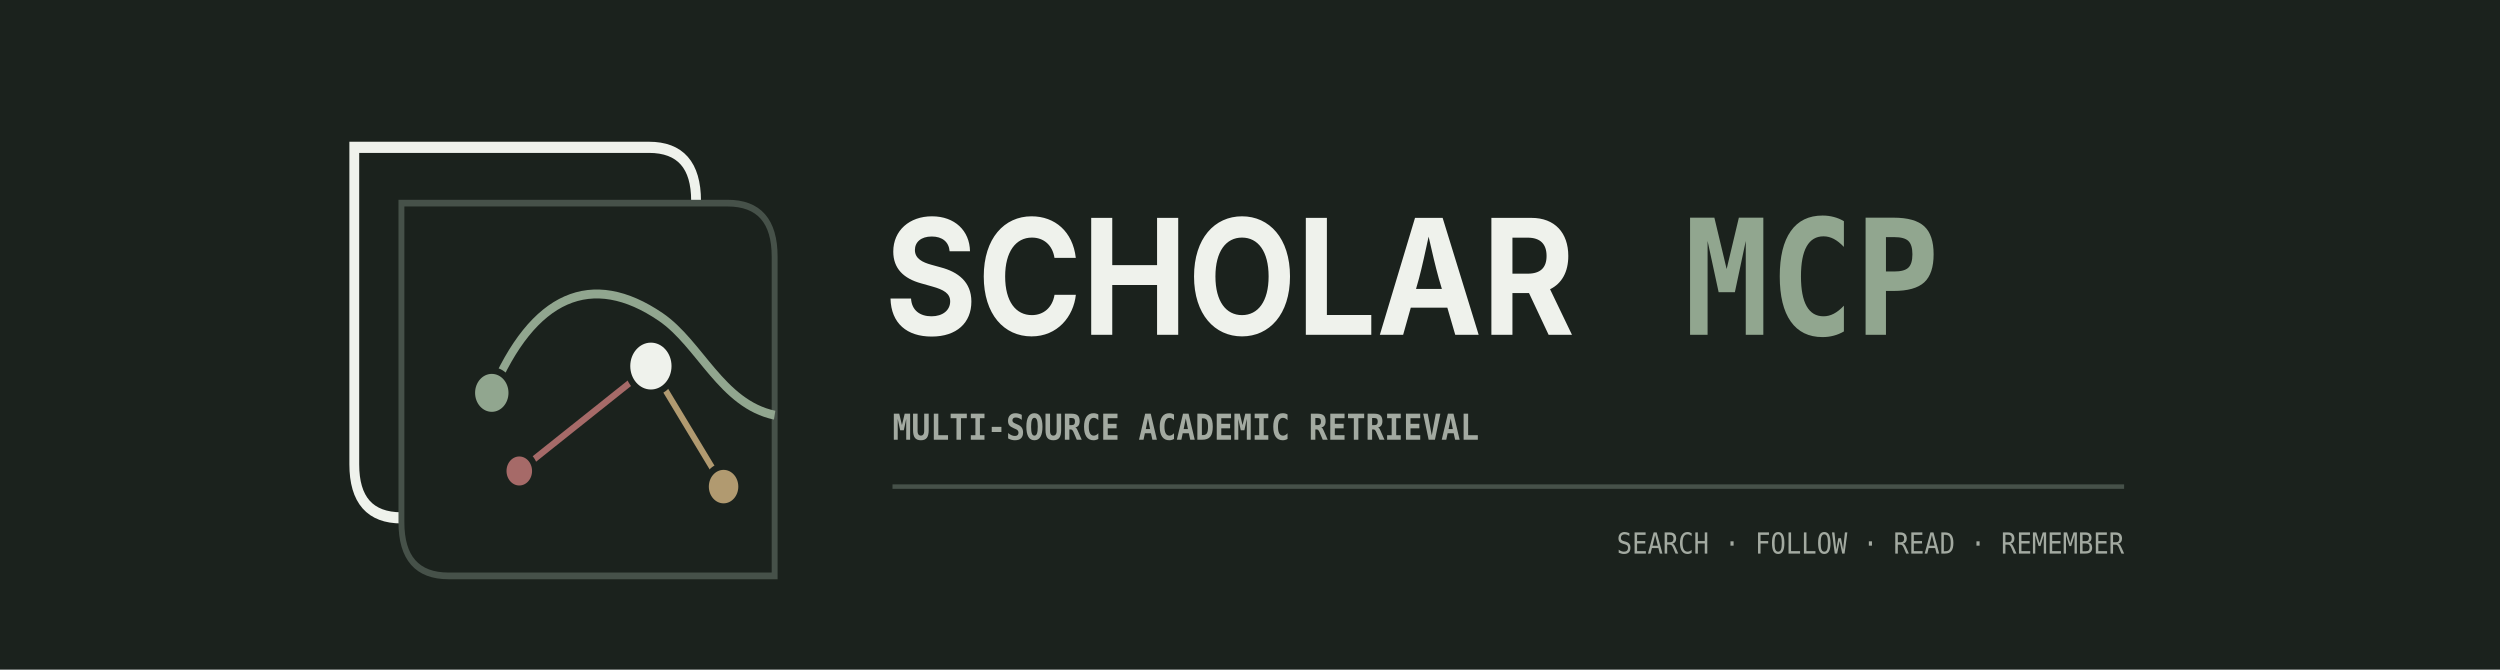
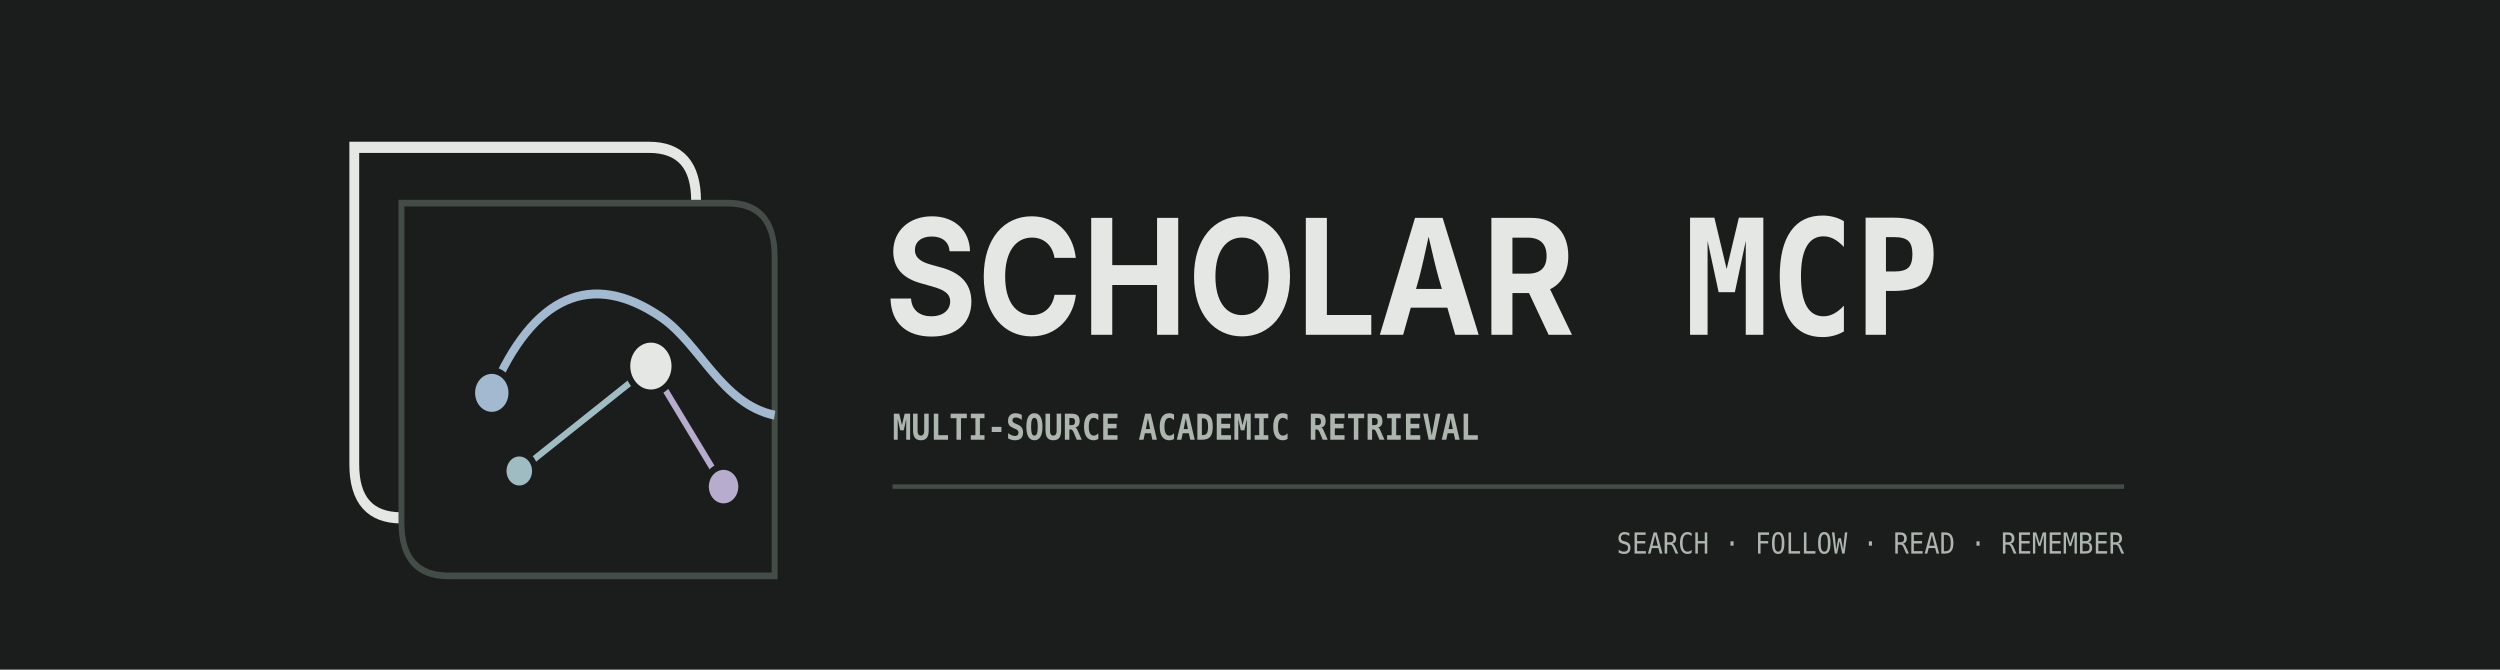
<svg xmlns="http://www.w3.org/2000/svg" width="1120" height="300" viewBox="0 0 1120 300" role="img" aria-label="Scholar MCP">
-   <rect width="100%" height="100%" fill="#1B221D" />
+   <rect width="100%" height="100%" fill="#1A1D1C" />
  <g transform="translate(560 0) scale(0.88 1) translate(-560 0)">
-     <path d="M104 66 H254 Q278 66 278 90 V232 H128 Q104 232 104 208 Z" fill="none" stroke="#EFF2EC" stroke-width="5" />
-     <path d="M128 91 H294 Q318 91 318 115 V258 H152 Q128 258 128 234 Z" fill="#1B221D" stroke="#465149" stroke-width="3" />
-     <path d="M174 176 C195 132 225 121 260 142 C280 154 291 181 318 186" fill="none" stroke="#91A68F" stroke-width="4" />
-     <line x1="188" y1="211" x2="255" y2="164" stroke="#A66A68" stroke-width="3" />
-     <line x1="255" y1="164" x2="292" y2="218" stroke="#B19A70" stroke-width="3" />
-     <circle cx="174" cy="176" r="10" fill="#91A68F" stroke="#1B221D" stroke-width="3" />
-     <circle cx="188" cy="211" r="8" fill="#A66A68" stroke="#1B221D" stroke-width="3" />
-     <circle cx="255" cy="164" r="12" fill="#EFF2EC" stroke="#1B221D" stroke-width="3" />
-     <circle cx="292" cy="218" r="9" fill="#B19A70" stroke="#1B221D" stroke-width="3" />
-     <text x="374.0" y="150.0" font-family="Inter, IBM Plex Sans, ui-sans-serif, system-ui, sans-serif" font-size="72" font-weight="720" fill="#EFF2EC" text-anchor="start">SCHOLAR</text>
-     <text x="781.0" y="150.0" font-family="IBM Plex Mono, SFMono-Regular, Consolas, monospace" font-size="72" font-weight="620" fill="#91A68F" text-anchor="start">MCP</text>
-     <text x="378.0" y="197.0" font-family="IBM Plex Mono, SFMono-Regular, Consolas, monospace" font-size="16" font-weight="600" fill="#A3AAA1" text-anchor="start">MULTI-SOURCE ACADEMIC RETRIEVAL</text>
-     <line x1="378" y1="218" x2="1005" y2="218" stroke="#465149" stroke-width="2" />
-     <text x="1005.0" y="248.0" font-family="IBM Plex Mono, SFMono-Regular, Consolas, monospace" font-size="13" font-weight="500" fill="#A3AAA1" text-anchor="end">SEARCH · FOLLOW · READ · REMEMBER</text>
+     <path d="M104 66 H254 Q278 66 278 90 V232 H128 Q104 232 104 208 Z" fill="none" stroke="#E4E7E4" stroke-width="5" />
+     <path d="M128 91 H294 Q318 91 318 115 V258 H152 Q128 258 128 234 Z" fill="#1A1D1C" stroke="#444C47" stroke-width="3" />
+     <path d="M174 176 C195 132 225 121 260 142 C280 154 291 181 318 186" fill="none" stroke="#A3B9CF" stroke-width="4" />
+     <line x1="188" y1="211" x2="255" y2="164" stroke="#9FBCC3" stroke-width="3" />
+     <line x1="255" y1="164" x2="292" y2="218" stroke="#B7ACCD" stroke-width="3" />
+     <circle cx="174" cy="176" r="10" fill="#A3B9CF" stroke="#1A1D1C" stroke-width="3" />
+     <circle cx="188" cy="211" r="8" fill="#9FBCC3" stroke="#1A1D1C" stroke-width="3" />
+     <circle cx="255" cy="164" r="12" fill="#E4E7E4" stroke="#1A1D1C" stroke-width="3" />
+     <circle cx="292" cy="218" r="9" fill="#B7ACCD" stroke="#1A1D1C" stroke-width="3" />
+     <text x="374.0" y="150.0" font-family="Inter, IBM Plex Sans, ui-sans-serif, system-ui, sans-serif" font-size="72" font-weight="720" fill="#E4E7E4" text-anchor="start">SCHOLAR</text>
+     <text x="781.0" y="150.0" font-family="IBM Plex Mono, SFMono-Regular, Consolas, monospace" font-size="72" font-weight="620" fill="#E4E7E4" text-anchor="start">MCP</text>
+     <text x="378.0" y="197.0" font-family="IBM Plex Mono, SFMono-Regular, Consolas, monospace" font-size="16" font-weight="600" fill="#ADB5AF" text-anchor="start">MULTI-SOURCE ACADEMIC RETRIEVAL</text>
+     <line x1="378" y1="218" x2="1005" y2="218" stroke="#444C47" stroke-width="2" />
+     <text x="1005.0" y="248.0" font-family="IBM Plex Mono, SFMono-Regular, Consolas, monospace" font-size="13" font-weight="500" fill="#ADB5AF" text-anchor="end">SEARCH · FOLLOW · READ · REMEMBER</text>
  </g>
</svg>
